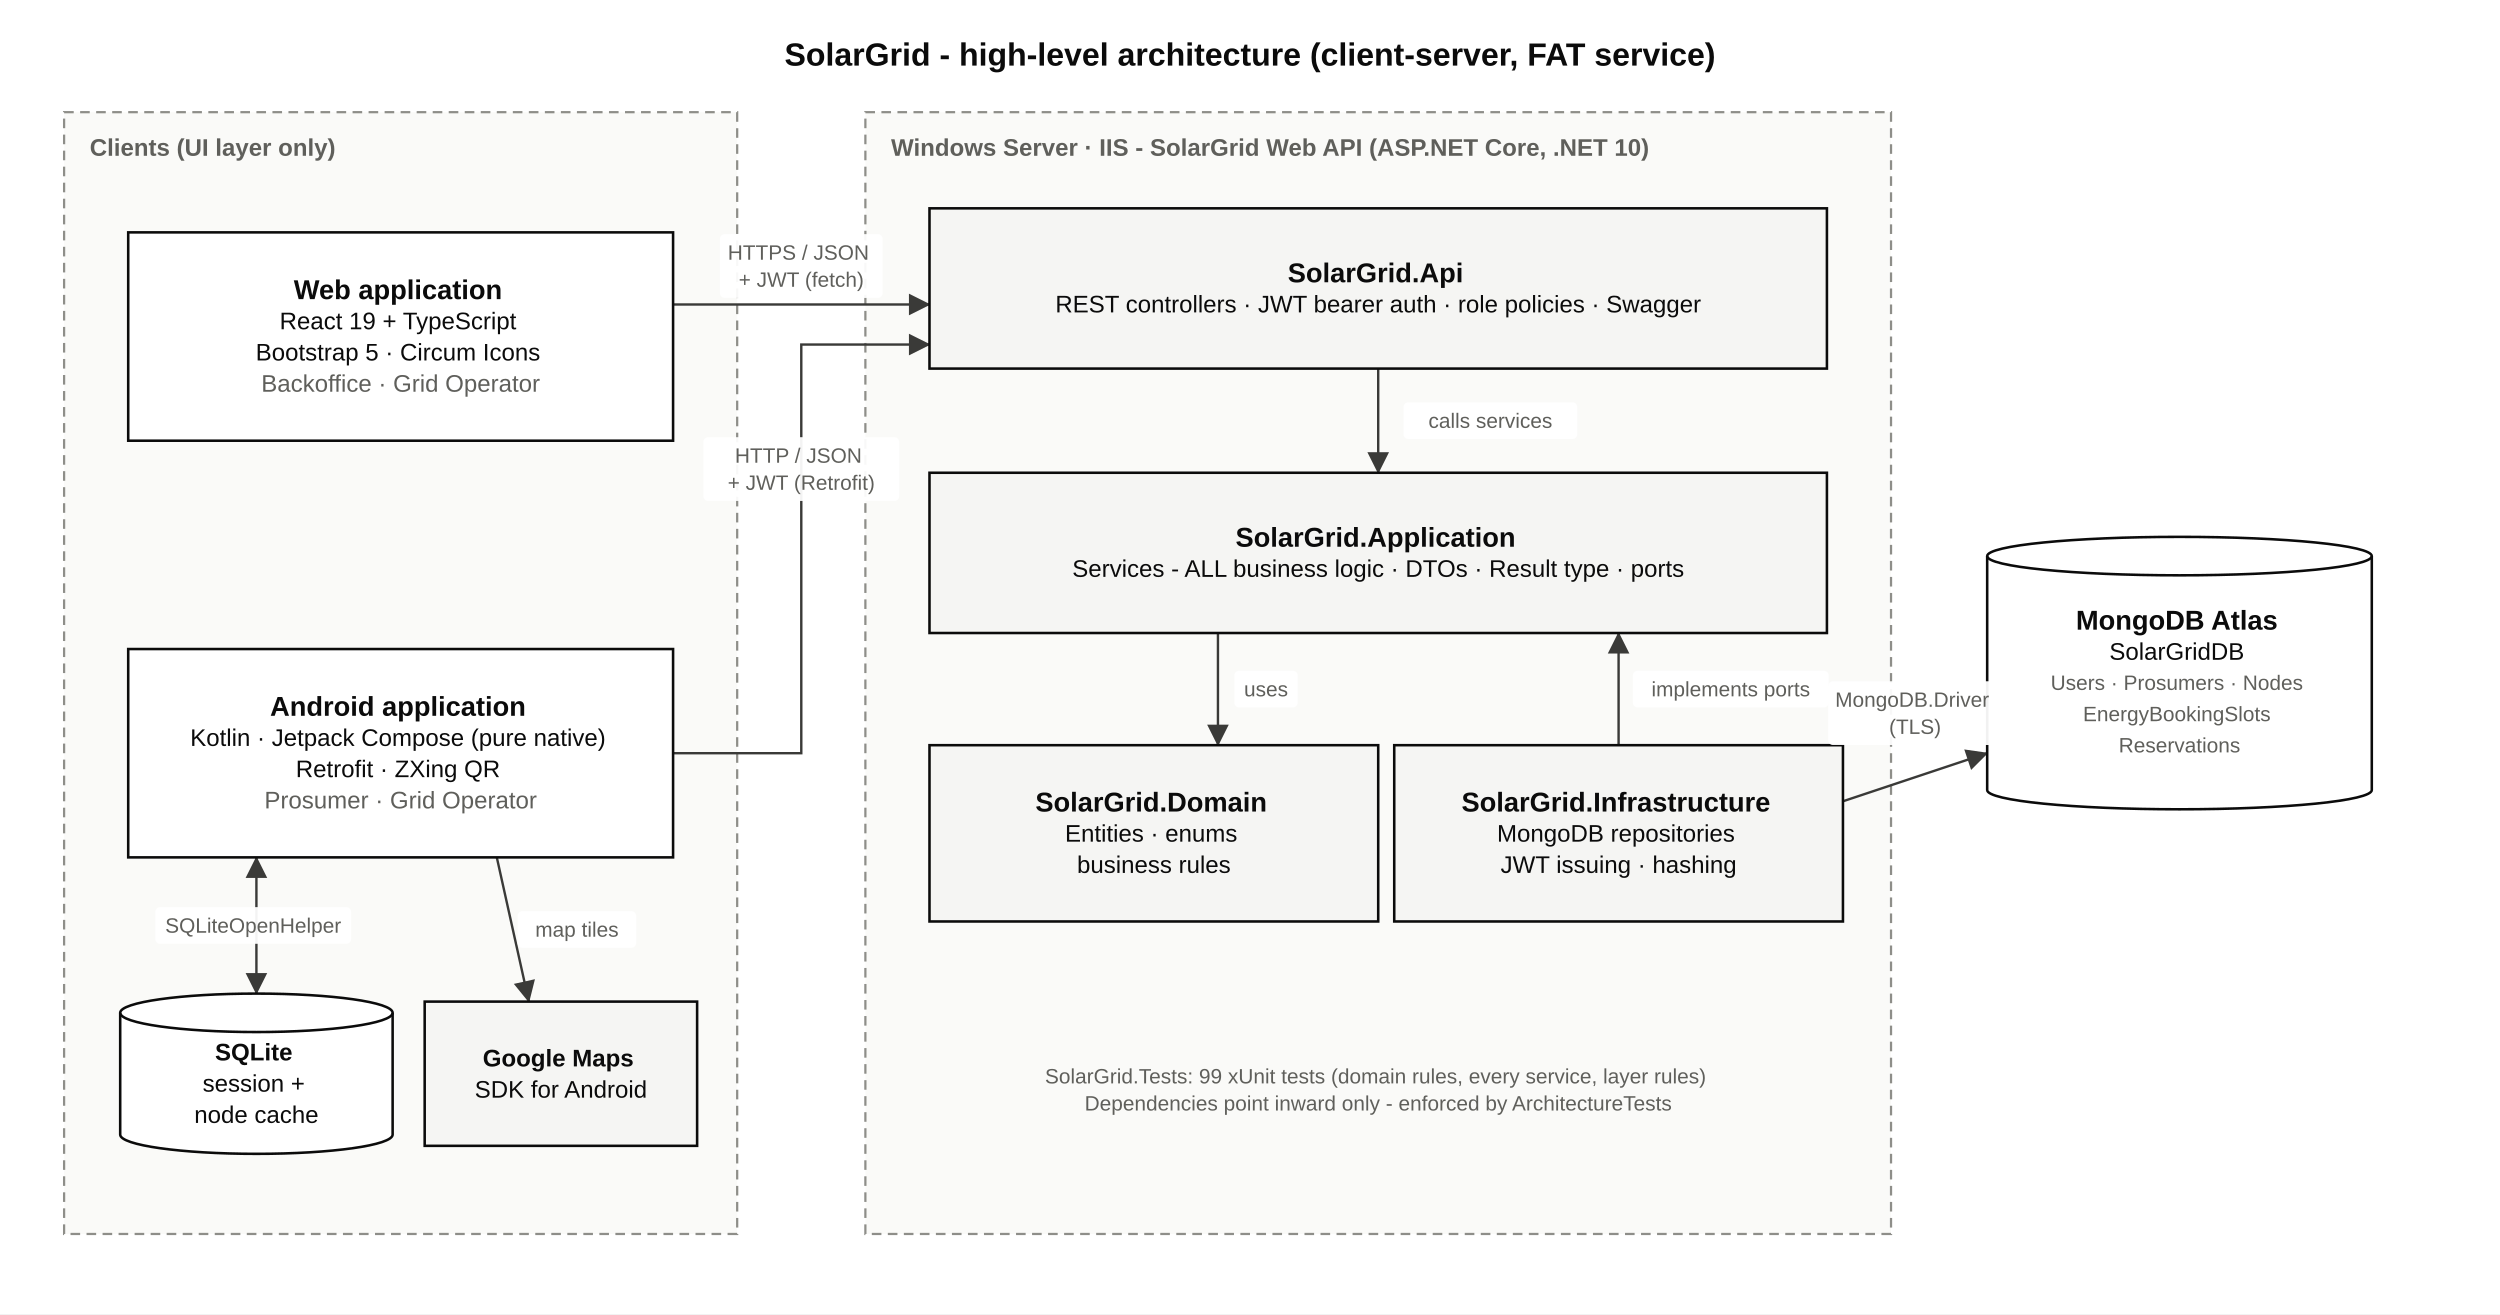
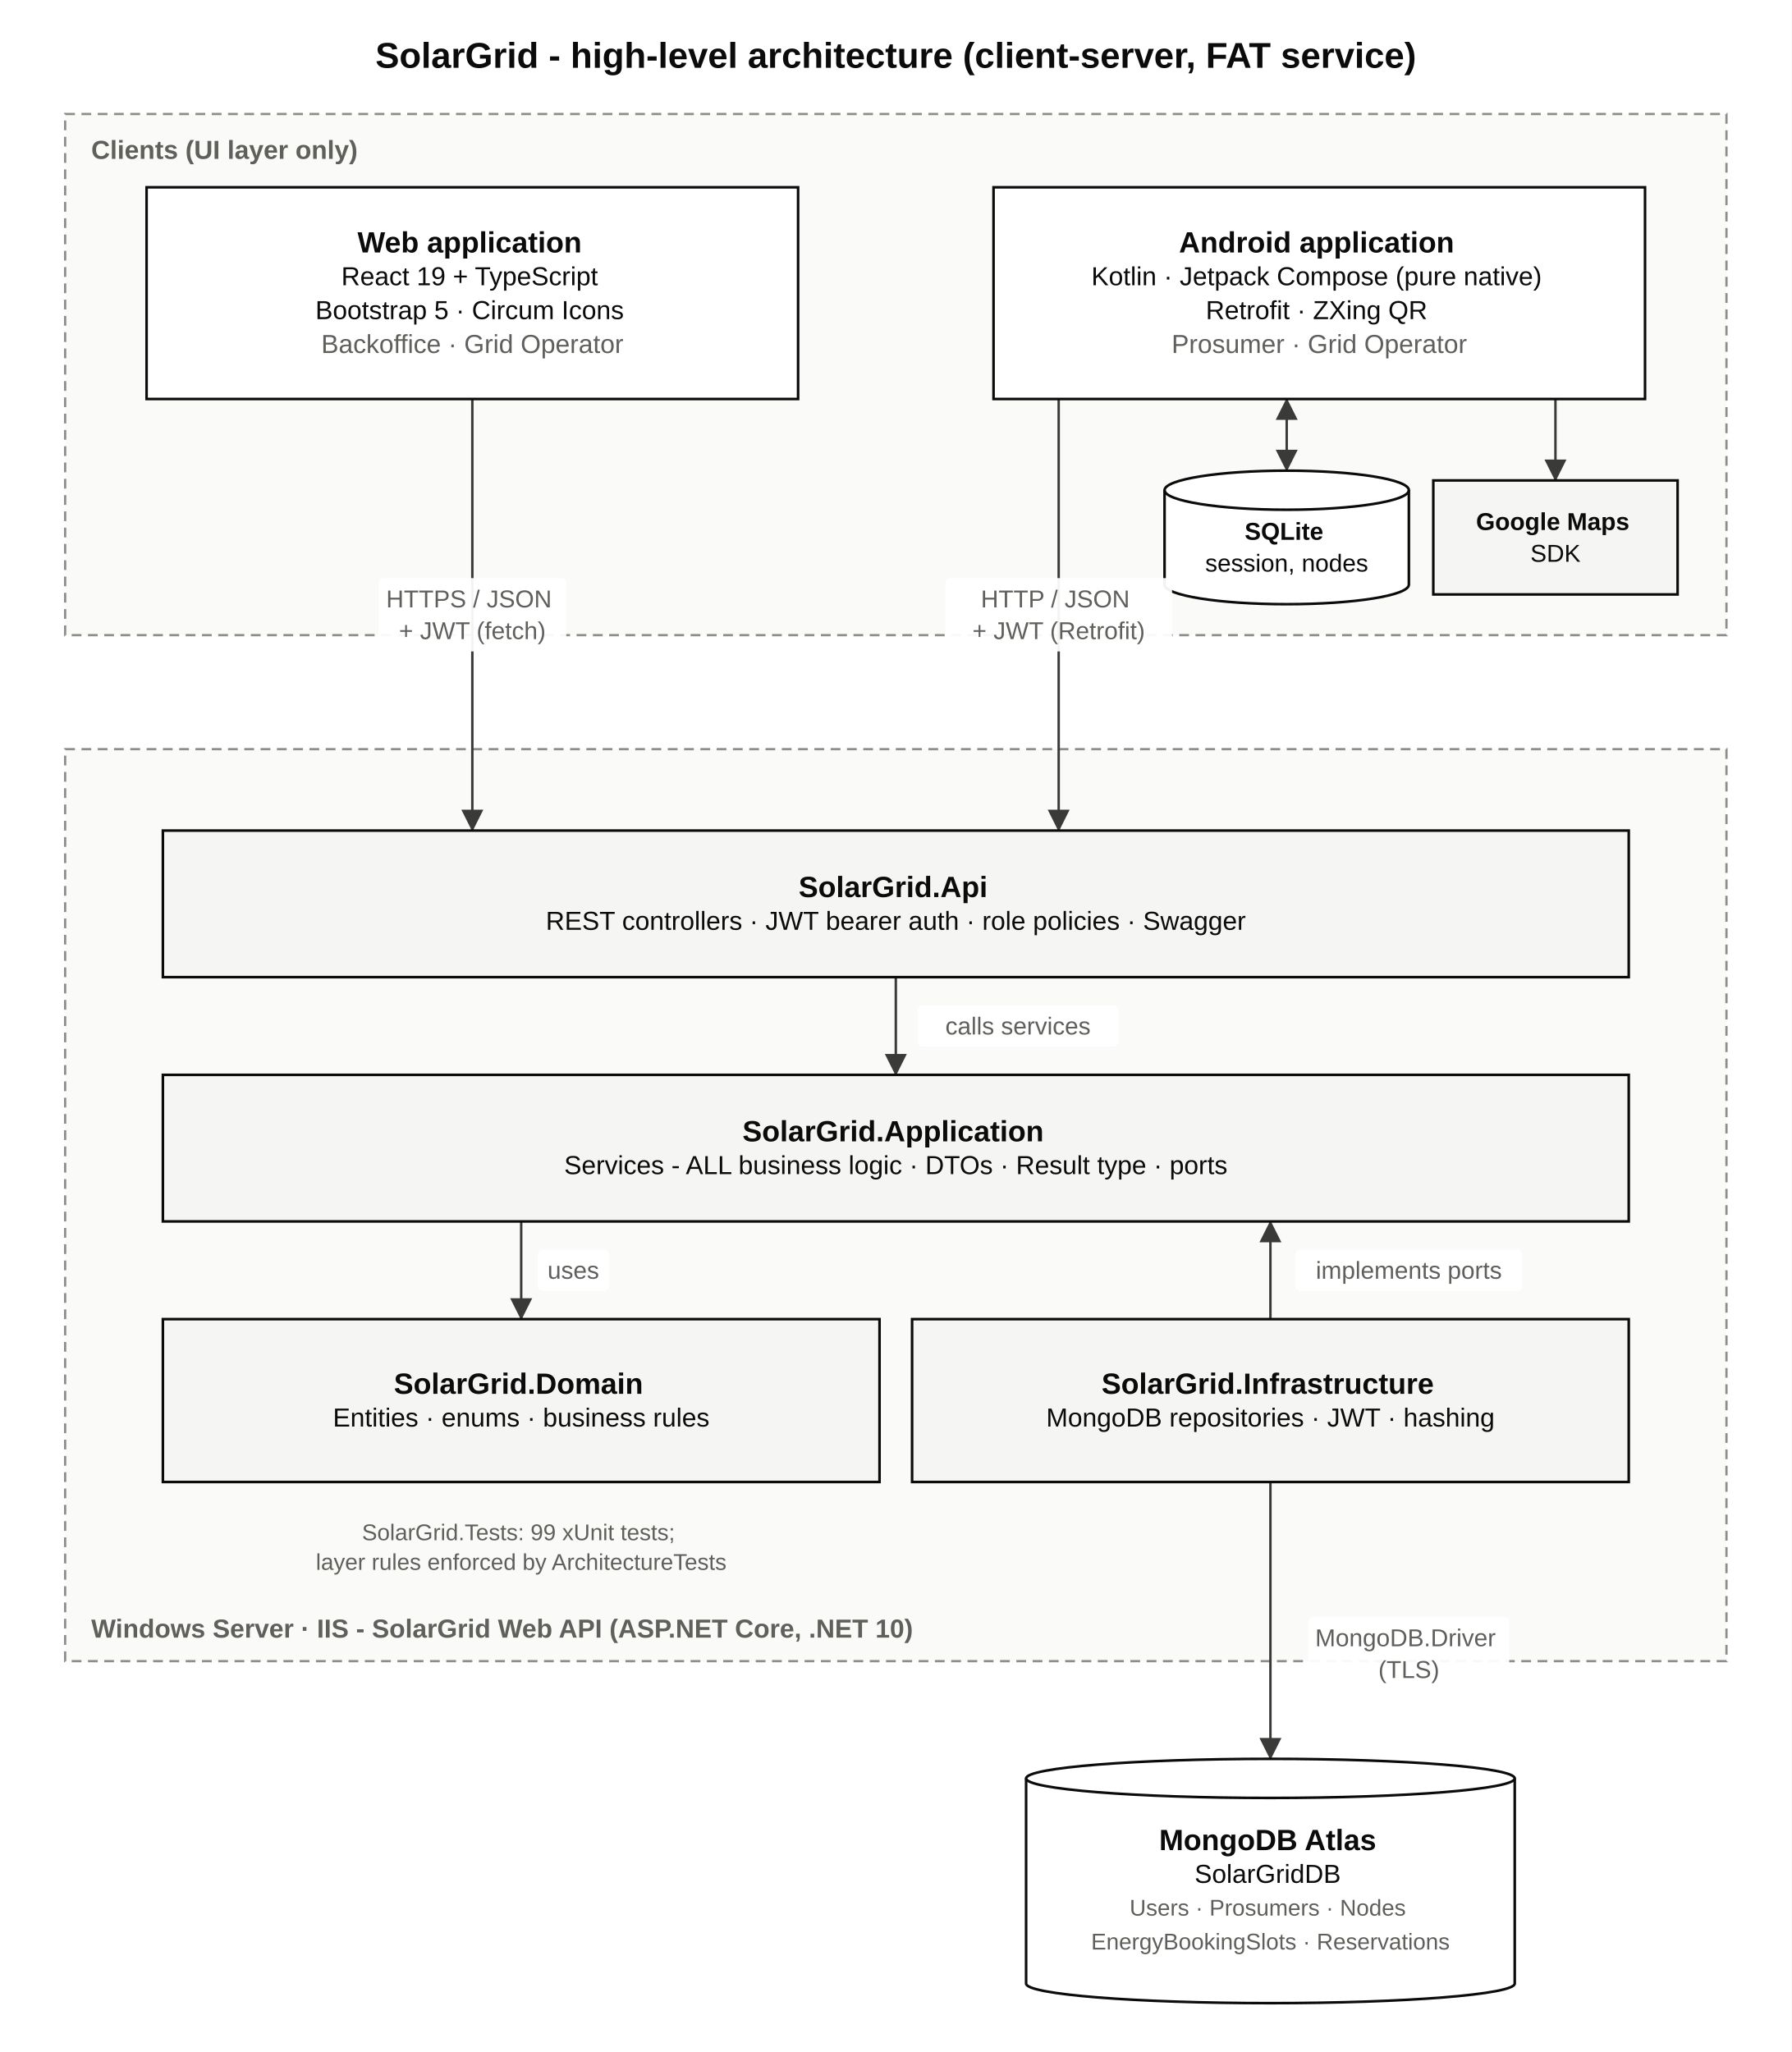
- <svg xmlns="http://www.w3.org/2000/svg" width="1560" height="820" viewBox="0 0 1560 820">
+ <svg xmlns="http://www.w3.org/2000/svg" width="1100" height="1260" viewBox="0 0 1100 1260">
  <defs>
    <marker id="arrow" viewBox="0 0 10 10" refX="9.5" refY="5" markerWidth="9" markerHeight="9" orient="auto-start-reverse">
      <path d="M0,0 L10,5 L0,10 z" fill="#3A3A38" />
    </marker>
    <marker id="arrowStart" viewBox="0 0 10 10" refX="9.5" refY="5" markerWidth="9" markerHeight="9" orient="auto-start-reverse">
      <path d="M0,0 L10,5 L0,10 z" fill="#3A3A38" />
    </marker>
  </defs>
  <rect width="100%" height="100%" fill="#FFFFFF" />
-   <rect x="40" y="70" width="420" height="700" fill="#FAFAF8" stroke="#8E8E89" stroke-width="1.4" stroke-dasharray="6 4" />
+   <rect x="40" y="70" width="1020" height="320" fill="#FAFAF8" stroke="#8E8E89" stroke-width="1.4" stroke-dasharray="6 4" />
  <text text-anchor="start" dominant-baseline="central" font-family="Segoe UI, Arial, sans-serif">
-     <tspan x="56" y="92" font-size="15" font-weight="600" fill="#5F5F5B">Clients (UI layer only)</tspan>
+     <tspan x="56" y="92" font-size="16" font-weight="600" fill="#5F5F5B">Clients (UI layer only)</tspan>
  </text>
-   <rect x="540" y="70" width="640" height="700" fill="#FAFAF8" stroke="#8E8E89" stroke-width="1.4" stroke-dasharray="6 4" />
+   <rect x="40" y="460" width="1020" height="560" fill="#FAFAF8" stroke="#8E8E89" stroke-width="1.4" stroke-dasharray="6 4" />
  <text text-anchor="start" dominant-baseline="central" font-family="Segoe UI, Arial, sans-serif">
-     <tspan x="556" y="92" font-size="15" font-weight="600" fill="#5F5F5B">Windows Server · IIS  -  SolarGrid Web API (ASP.NET Core, .NET 10)</tspan>
+     <tspan x="56" y="1000" font-size="16" font-weight="600" fill="#5F5F5B">Windows Server · IIS  -  SolarGrid Web API (ASP.NET Core, .NET 10)</tspan>
  </text>
-   <path d="M420.0,190.0 L580.0,190.0" fill="none" stroke="#3A3A38" stroke-width="1.5" marker-end="url(#arrow)" />
-   <path d="M420.0,470.0 L500.0,470.0 L500.0,215.0 L580.0,215.0" fill="none" stroke="#3A3A38" stroke-width="1.5" marker-end="url(#arrow)" />
-   <path d="M160.0,535.0 L160.0,620.0" fill="none" stroke="#3A3A38" stroke-width="1.5" marker-end="url(#arrow)" marker-start="url(#arrowStart)" />
-   <path d="M310.0,535.0 L330.0,625.0" fill="none" stroke="#3A3A38" stroke-width="1.5" marker-end="url(#arrow)" />
-   <path d="M860.0,230.0 L860.0,295.0" fill="none" stroke="#3A3A38" stroke-width="1.5" marker-end="url(#arrow)" />
-   <path d="M760.0,395.0 L760.0,465.0" fill="none" stroke="#3A3A38" stroke-width="1.5" marker-end="url(#arrow)" />
-   <path d="M1010.0,465.0 L1010.0,395.0" fill="none" stroke="#3A3A38" stroke-width="1.5" marker-end="url(#arrow)" />
-   <path d="M1150.0,500.0 L1240.0,470.0" fill="none" stroke="#3A3A38" stroke-width="1.5" marker-end="url(#arrow)" />
+   <path d="M790.0,245.0 L790.0,289.0" fill="none" stroke="#3A3A38" stroke-width="1.5" marker-end="url(#arrow)" marker-start="url(#arrowStart)" />
+   <path d="M955.0,245.0 L955.0,295.0" fill="none" stroke="#3A3A38" stroke-width="1.5" marker-end="url(#arrow)" />
+   <path d="M290.0,245.0 L290.0,510.0" fill="none" stroke="#3A3A38" stroke-width="1.5" marker-end="url(#arrow)" />
+   <path d="M650.0,245.0 L650.0,510.0" fill="none" stroke="#3A3A38" stroke-width="1.5" marker-end="url(#arrow)" />
+   <path d="M550.0,600.0 L550.0,660.0" fill="none" stroke="#3A3A38" stroke-width="1.5" marker-end="url(#arrow)" />
+   <path d="M320.0,750.0 L320.0,810.0" fill="none" stroke="#3A3A38" stroke-width="1.5" marker-end="url(#arrow)" />
+   <path d="M780.0,810.0 L780.0,750.0" fill="none" stroke="#3A3A38" stroke-width="1.5" marker-end="url(#arrow)" />
+   <path d="M780.0,910.0 L780.0,1080.0" fill="none" stroke="#3A3A38" stroke-width="1.5" marker-end="url(#arrow)" />
  <text text-anchor="middle" dominant-baseline="central" font-family="Segoe UI, Arial, sans-serif">
-     <tspan x="780" y="34" font-size="20" font-weight="700" fill="#0B0B0B">SolarGrid - high-level architecture (client-server, FAT service)</tspan>
+     <tspan x="550" y="34" font-size="22" font-weight="700" fill="#0B0B0B">SolarGrid - high-level architecture (client-server, FAT service)</tspan>
  </text>
-   <rect x="80" y="145" width="340" height="130" rx="0" fill="#FFFFFF" stroke="#0B0B0B" stroke-width="1.6" />
+   <rect x="90" y="115" width="400" height="130" rx="0" fill="#FFFFFF" stroke="#0B0B0B" stroke-width="1.6" />
  <text text-anchor="middle" dominant-baseline="central" font-family="Segoe UI, Arial, sans-serif">
-     <tspan x="250" y="180.75" font-size="17" font-weight="700" fill="#0B0B0B">Web application</tspan>
-     <tspan x="250" y="200.25" font-size="15" font-weight="400" fill="#0B0B0B">React 19 + TypeScript</tspan>
-     <tspan x="250" y="219.75" font-size="15" font-weight="400" fill="#0B0B0B">Bootstrap 5 · Circum Icons</tspan>
-     <tspan x="250" y="239.25" font-size="15" font-weight="400" fill="#5F5F5B">Backoffice · Grid Operator</tspan>
+     <tspan x="290" y="148.8" font-size="18" font-weight="700" fill="#0B0B0B">Web application</tspan>
+     <tspan x="290" y="169.6" font-size="16" font-weight="400" fill="#0B0B0B">React 19 + TypeScript</tspan>
+     <tspan x="290" y="190.4" font-size="16" font-weight="400" fill="#0B0B0B">Bootstrap 5 · Circum Icons</tspan>
+     <tspan x="290" y="211.2" font-size="16" font-weight="400" fill="#5F5F5B">Backoffice · Grid Operator</tspan>
  </text>
-   <rect x="80" y="405" width="340" height="130" rx="0" fill="#FFFFFF" stroke="#0B0B0B" stroke-width="1.6" />
+   <rect x="610" y="115" width="400" height="130" rx="0" fill="#FFFFFF" stroke="#0B0B0B" stroke-width="1.6" />
  <text text-anchor="middle" dominant-baseline="central" font-family="Segoe UI, Arial, sans-serif">
-     <tspan x="250" y="440.75" font-size="17" font-weight="700" fill="#0B0B0B">Android application</tspan>
-     <tspan x="250" y="460.25" font-size="15" font-weight="400" fill="#0B0B0B">Kotlin · Jetpack Compose (pure native)</tspan>
-     <tspan x="250" y="479.75" font-size="15" font-weight="400" fill="#0B0B0B">Retrofit · ZXing QR</tspan>
-     <tspan x="250" y="499.25" font-size="15" font-weight="400" fill="#5F5F5B">Prosumer · Grid Operator</tspan>
+     <tspan x="810" y="148.8" font-size="18" font-weight="700" fill="#0B0B0B">Android application</tspan>
+     <tspan x="810" y="169.6" font-size="16" font-weight="400" fill="#0B0B0B">Kotlin · Jetpack Compose (pure native)</tspan>
+     <tspan x="810" y="190.4" font-size="16" font-weight="400" fill="#0B0B0B">Retrofit · ZXing QR</tspan>
+     <tspan x="810" y="211.2" font-size="16" font-weight="400" fill="#5F5F5B">Prosumer · Grid Operator</tspan>
  </text>
-   <path d="M75,632 A85,12 0 0 1 245,632 V708 A85,12 0 0 1 75,708 Z" fill="#FFFFFF" stroke="#0B0B0B" stroke-width="1.6" />
-   <path d="M75,632 A85,12 0 0 0 245,632" fill="none" stroke="#0B0B0B" stroke-width="1.6" />
+   <path d="M715,301 A75,12 0 0 1 865,301 V359 A75,12 0 0 1 715,359 Z" fill="#FFFFFF" stroke="#0B0B0B" stroke-width="1.6" />
+   <path d="M715,301 A75,12 0 0 0 865,301" fill="none" stroke="#0B0B0B" stroke-width="1.6" />
  <text text-anchor="middle" dominant-baseline="central" font-family="Segoe UI, Arial, sans-serif">
-     <tspan x="160" y="656.5" font-size="15" font-weight="700" fill="#0B0B0B">SQLite</tspan>
-     <tspan x="160" y="676" font-size="15" font-weight="400" fill="#0B0B0B">session +</tspan>
-     <tspan x="160" y="695.5" font-size="15" font-weight="400" fill="#0B0B0B">node cache</tspan>
+     <tspan x="790" y="326.25" font-size="15" font-weight="700" fill="#0B0B0B">SQLite</tspan>
+     <tspan x="790" y="345.75" font-size="15" font-weight="400" fill="#0B0B0B">session, nodes</tspan>
  </text>
-   <rect x="265" y="625" width="170" height="90" rx="0" fill="#F5F5F3" stroke="#0B0B0B" stroke-width="1.6" />
+   <rect x="880" y="295" width="150" height="70" rx="0" fill="#F5F5F3" stroke="#0B0B0B" stroke-width="1.6" />
  <text text-anchor="middle" dominant-baseline="central" font-family="Segoe UI, Arial, sans-serif">
-     <tspan x="350" y="660.25" font-size="15" font-weight="700" fill="#0B0B0B">Google Maps</tspan>
-     <tspan x="350" y="679.75" font-size="15" font-weight="400" fill="#0B0B0B">SDK for Android</tspan>
+     <tspan x="955" y="320.25" font-size="15" font-weight="700" fill="#0B0B0B">Google Maps</tspan>
+     <tspan x="955" y="339.75" font-size="15" font-weight="400" fill="#0B0B0B">SDK</tspan>
  </text>
-   <rect x="580" y="130" width="560" height="100" rx="0" fill="#F5F5F3" stroke="#0B0B0B" stroke-width="1.6" />
+   <rect x="100" y="510" width="900" height="90" rx="0" fill="#F5F5F3" stroke="#0B0B0B" stroke-width="1.6" />
  <text text-anchor="middle" dominant-baseline="central" font-family="Segoe UI, Arial, sans-serif">
-     <tspan x="860" y="170.25" font-size="17" font-weight="700" fill="#0B0B0B">SolarGrid.Api</tspan>
-     <tspan x="860" y="189.75" font-size="15" font-weight="400" fill="#0B0B0B">REST controllers · JWT bearer auth · role policies · Swagger</tspan>
+     <tspan x="550" y="544.6" font-size="18" font-weight="700" fill="#0B0B0B">SolarGrid.Api</tspan>
+     <tspan x="550" y="565.4" font-size="16" font-weight="400" fill="#0B0B0B">REST controllers · JWT bearer auth · role policies · Swagger</tspan>
  </text>
-   <rect x="580" y="295" width="560" height="100" rx="0" fill="#F5F5F3" stroke="#0B0B0B" stroke-width="1.6" />
+   <rect x="100" y="660" width="900" height="90" rx="0" fill="#F5F5F3" stroke="#0B0B0B" stroke-width="1.6" />
  <text text-anchor="middle" dominant-baseline="central" font-family="Segoe UI, Arial, sans-serif">
-     <tspan x="860" y="335.25" font-size="17" font-weight="700" fill="#0B0B0B">SolarGrid.Application</tspan>
-     <tspan x="860" y="354.75" font-size="15" font-weight="400" fill="#0B0B0B">Services - ALL business logic · DTOs · Result type · ports</tspan>
+     <tspan x="550" y="694.6" font-size="18" font-weight="700" fill="#0B0B0B">SolarGrid.Application</tspan>
+     <tspan x="550" y="715.4" font-size="16" font-weight="400" fill="#0B0B0B">Services - ALL business logic · DTOs · Result type · ports</tspan>
  </text>
-   <rect x="580" y="465" width="280" height="110" rx="0" fill="#F5F5F3" stroke="#0B0B0B" stroke-width="1.6" />
+   <rect x="100" y="810" width="440" height="100" rx="0" fill="#F5F5F3" stroke="#0B0B0B" stroke-width="1.6" />
  <text text-anchor="middle" dominant-baseline="central" font-family="Segoe UI, Arial, sans-serif">
-     <tspan x="720" y="500.5" font-size="17" font-weight="700" fill="#0B0B0B">SolarGrid.Domain</tspan>
-     <tspan x="720" y="520" font-size="15" font-weight="400" fill="#0B0B0B">Entities · enums</tspan>
-     <tspan x="720" y="539.5" font-size="15" font-weight="400" fill="#0B0B0B">business rules</tspan>
+     <tspan x="320" y="849.6" font-size="18" font-weight="700" fill="#0B0B0B">SolarGrid.Domain</tspan>
+     <tspan x="320" y="870.4" font-size="16" font-weight="400" fill="#0B0B0B">Entities · enums · business rules</tspan>
  </text>
-   <rect x="870" y="465" width="280" height="110" rx="0" fill="#F5F5F3" stroke="#0B0B0B" stroke-width="1.6" />
+   <rect x="560" y="810" width="440" height="100" rx="0" fill="#F5F5F3" stroke="#0B0B0B" stroke-width="1.6" />
  <text text-anchor="middle" dominant-baseline="central" font-family="Segoe UI, Arial, sans-serif">
-     <tspan x="1010" y="500.5" font-size="17" font-weight="700" fill="#0B0B0B">SolarGrid.Infrastructure</tspan>
-     <tspan x="1010" y="520" font-size="15" font-weight="400" fill="#0B0B0B">MongoDB repositories</tspan>
-     <tspan x="1010" y="539.5" font-size="15" font-weight="400" fill="#0B0B0B">JWT issuing · hashing</tspan>
+     <tspan x="780" y="849.6" font-size="18" font-weight="700" fill="#0B0B0B">SolarGrid.Infrastructure</tspan>
+     <tspan x="780" y="870.4" font-size="16" font-weight="400" fill="#0B0B0B">MongoDB repositories · JWT · hashing</tspan>
  </text>
  <text text-anchor="middle" dominant-baseline="central" font-family="Segoe UI, Arial, sans-serif">
-     <tspan x="860" y="671.55" font-size="13" font-weight="400" fill="#5F5F5B">SolarGrid.Tests: 99 xUnit tests (domain rules, every service, layer rules)</tspan>
-     <tspan x="860" y="688.45" font-size="13" font-weight="400" fill="#5F5F5B">Dependencies point inward only - enforced by ArchitectureTests</tspan>
+     <tspan x="320" y="940.9" font-size="14" font-weight="400" fill="#5F5F5B">SolarGrid.Tests: 99 xUnit tests;</tspan>
+     <tspan x="320" y="959.1" font-size="14" font-weight="400" fill="#5F5F5B">layer rules enforced by ArchitectureTests</tspan>
  </text>
-   <path d="M1240,347 A120,12 0 0 1 1480,347 V493 A120,12 0 0 1 1240,493 Z" fill="#FFFFFF" stroke="#0B0B0B" stroke-width="1.6" />
-   <path d="M1240,347 A120,12 0 0 0 1480,347" fill="none" stroke="#0B0B0B" stroke-width="1.6" />
+   <path d="M630,1092 A150,12 0 0 1 930,1092 V1218 A150,12 0 0 1 630,1218 Z" fill="#FFFFFF" stroke="#0B0B0B" stroke-width="1.6" />
+   <path d="M630,1092 A150,12 0 0 0 930,1092" fill="none" stroke="#0B0B0B" stroke-width="1.6" />
  <text text-anchor="middle" dominant-baseline="central" font-family="Segoe UI, Arial, sans-serif">
-     <tspan x="1360" y="387" font-size="17" font-weight="700" fill="#0B0B0B">MongoDB Atlas</tspan>
-     <tspan x="1360" y="406.5" font-size="15" font-weight="400" fill="#0B0B0B">SolarGridDB</tspan>
-     <tspan x="1360" y="426" font-size="13" font-weight="400" fill="#5F5F5B">Users · Prosumers · Nodes</tspan>
-     <tspan x="1360" y="445.5" font-size="13" font-weight="400" fill="#5F5F5B">EnergyBookingSlots</tspan>
-     <tspan x="1360" y="465" font-size="13" font-weight="400" fill="#5F5F5B">Reservations</tspan>
+     <tspan x="780" y="1129.8" font-size="18" font-weight="700" fill="#0B0B0B">MongoDB Atlas</tspan>
+     <tspan x="780" y="1150.6" font-size="16" font-weight="400" fill="#0B0B0B">SolarGridDB</tspan>
+     <tspan x="780" y="1171.4" font-size="14" font-weight="400" fill="#5F5F5B">Users · Prosumers · Nodes</tspan>
+     <tspan x="780" y="1192.2" font-size="14" font-weight="400" fill="#5F5F5B">EnergyBookingSlots · Reservations</tspan>
  </text>
-   <rect x="449.215" y="146.1" width="101.57" height="39.8" rx="3" fill="#FFFFFF" fill-opacity="0.94" />
-   <text text-anchor="middle" dominant-baseline="central" font-family="Segoe UI, Arial, sans-serif" font-size="13" fill="#5F5F5B">
-     <tspan x="500" y="157.55">HTTPS / JSON</tspan>
-     <tspan x="500" y="174.45">+ JWT (fetch)</tspan>
+   <rect x="232.325" y="355" width="115.35" height="45" rx="3" fill="#FFFFFF" fill-opacity="0.94" />
+   <text text-anchor="middle" dominant-baseline="central" font-family="Segoe UI, Arial, sans-serif" font-size="15" fill="#5F5F5B">
+     <tspan x="290" y="367.75">HTTPS / JSON</tspan>
+     <tspan x="290" y="387.25">+ JWT (fetch)</tspan>
  </text>
-   <rect x="438.88" y="272.8" width="122.24" height="39.8" rx="3" fill="#FFFFFF" fill-opacity="0.94" />
-   <text text-anchor="middle" dominant-baseline="central" font-family="Segoe UI, Arial, sans-serif" font-size="13" fill="#5F5F5B">
-     <tspan x="500" y="284.25">HTTP / JSON</tspan>
-     <tspan x="500" y="301.15">+ JWT (Retrofit)</tspan>
+   <rect x="580.4" y="355" width="139.2" height="45" rx="3" fill="#FFFFFF" fill-opacity="0.94" />
+   <text text-anchor="middle" dominant-baseline="central" font-family="Segoe UI, Arial, sans-serif" font-size="15" fill="#5F5F5B">
+     <tspan x="650" y="367.75">HTTP / JSON</tspan>
+     <tspan x="650" y="387.25">+ JWT (Retrofit)</tspan>
  </text>
-   <rect x="96.88" y="566.05" width="122.24" height="22.9" rx="3" fill="#FFFFFF" fill-opacity="0.94" />
-   <text text-anchor="middle" dominant-baseline="central" font-family="Segoe UI, Arial, sans-serif" font-size="13" fill="#5F5F5B">
-     <tspan x="158" y="577.5">SQLiteOpenHelper</tspan>
+   <rect x="563.35" y="617.25" width="123.3" height="25.5" rx="3" fill="#FFFFFF" fill-opacity="0.94" />
+   <text text-anchor="middle" dominant-baseline="central" font-family="Segoe UI, Arial, sans-serif" font-size="15" fill="#5F5F5B">
+     <tspan x="625" y="630">calls services</tspan>
  </text>
-   <rect x="322.995" y="568.55" width="74.01" height="22.9" rx="3" fill="#FFFFFF" fill-opacity="0.94" />
-   <text text-anchor="middle" dominant-baseline="central" font-family="Segoe UI, Arial, sans-serif" font-size="13" fill="#5F5F5B">
-     <tspan x="360" y="580">map tiles</tspan>
+   <rect x="330.1" y="767.25" width="43.8" height="25.5" rx="3" fill="#FFFFFF" fill-opacity="0.94" />
+   <text text-anchor="middle" dominant-baseline="central" font-family="Segoe UI, Arial, sans-serif" font-size="15" fill="#5F5F5B">
+     <tspan x="352" y="780">uses</tspan>
  </text>
-   <rect x="875.77" y="251.05" width="108.46" height="22.9" rx="3" fill="#FFFFFF" fill-opacity="0.94" />
-   <text text-anchor="middle" dominant-baseline="central" font-family="Segoe UI, Arial, sans-serif" font-size="13" fill="#5F5F5B">
-     <tspan x="930" y="262.5">calls services</tspan>
+   <rect x="795.4" y="767.25" width="139.2" height="25.5" rx="3" fill="#FFFFFF" fill-opacity="0.94" />
+   <text text-anchor="middle" dominant-baseline="central" font-family="Segoe UI, Arial, sans-serif" font-size="15" fill="#5F5F5B">
+     <tspan x="865" y="780">implements ports</tspan>
  </text>
-   <rect x="770.22" y="418.55" width="39.56" height="22.9" rx="3" fill="#FFFFFF" fill-opacity="0.94" />
-   <text text-anchor="middle" dominant-baseline="central" font-family="Segoe UI, Arial, sans-serif" font-size="13" fill="#5F5F5B">
-     <tspan x="790" y="430">uses</tspan>
-   </text>
-   <rect x="1018.88" y="418.55" width="122.24" height="22.9" rx="3" fill="#FFFFFF" fill-opacity="0.94" />
-   <text text-anchor="middle" dominant-baseline="central" font-family="Segoe UI, Arial, sans-serif" font-size="13" fill="#5F5F5B">
-     <tspan x="1080" y="430">implements ports</tspan>
-   </text>
-   <rect x="1140.77" y="425.1" width="108.46" height="39.8" rx="3" fill="#FFFFFF" fill-opacity="0.94" />
-   <text text-anchor="middle" dominant-baseline="central" font-family="Segoe UI, Arial, sans-serif" font-size="13" fill="#5F5F5B">
-     <tspan x="1195" y="436.55">MongoDB.Driver</tspan>
-     <tspan x="1195" y="453.45">(TLS)</tspan>
+   <rect x="803.35" y="992.9" width="123.3" height="45" rx="3" fill="#FFFFFF" fill-opacity="0.94" />
+   <text text-anchor="middle" dominant-baseline="central" font-family="Segoe UI, Arial, sans-serif" font-size="15" fill="#5F5F5B">
+     <tspan x="865" y="1005.65">MongoDB.Driver</tspan>
+     <tspan x="865" y="1025.15">(TLS)</tspan>
  </text>
</svg>
